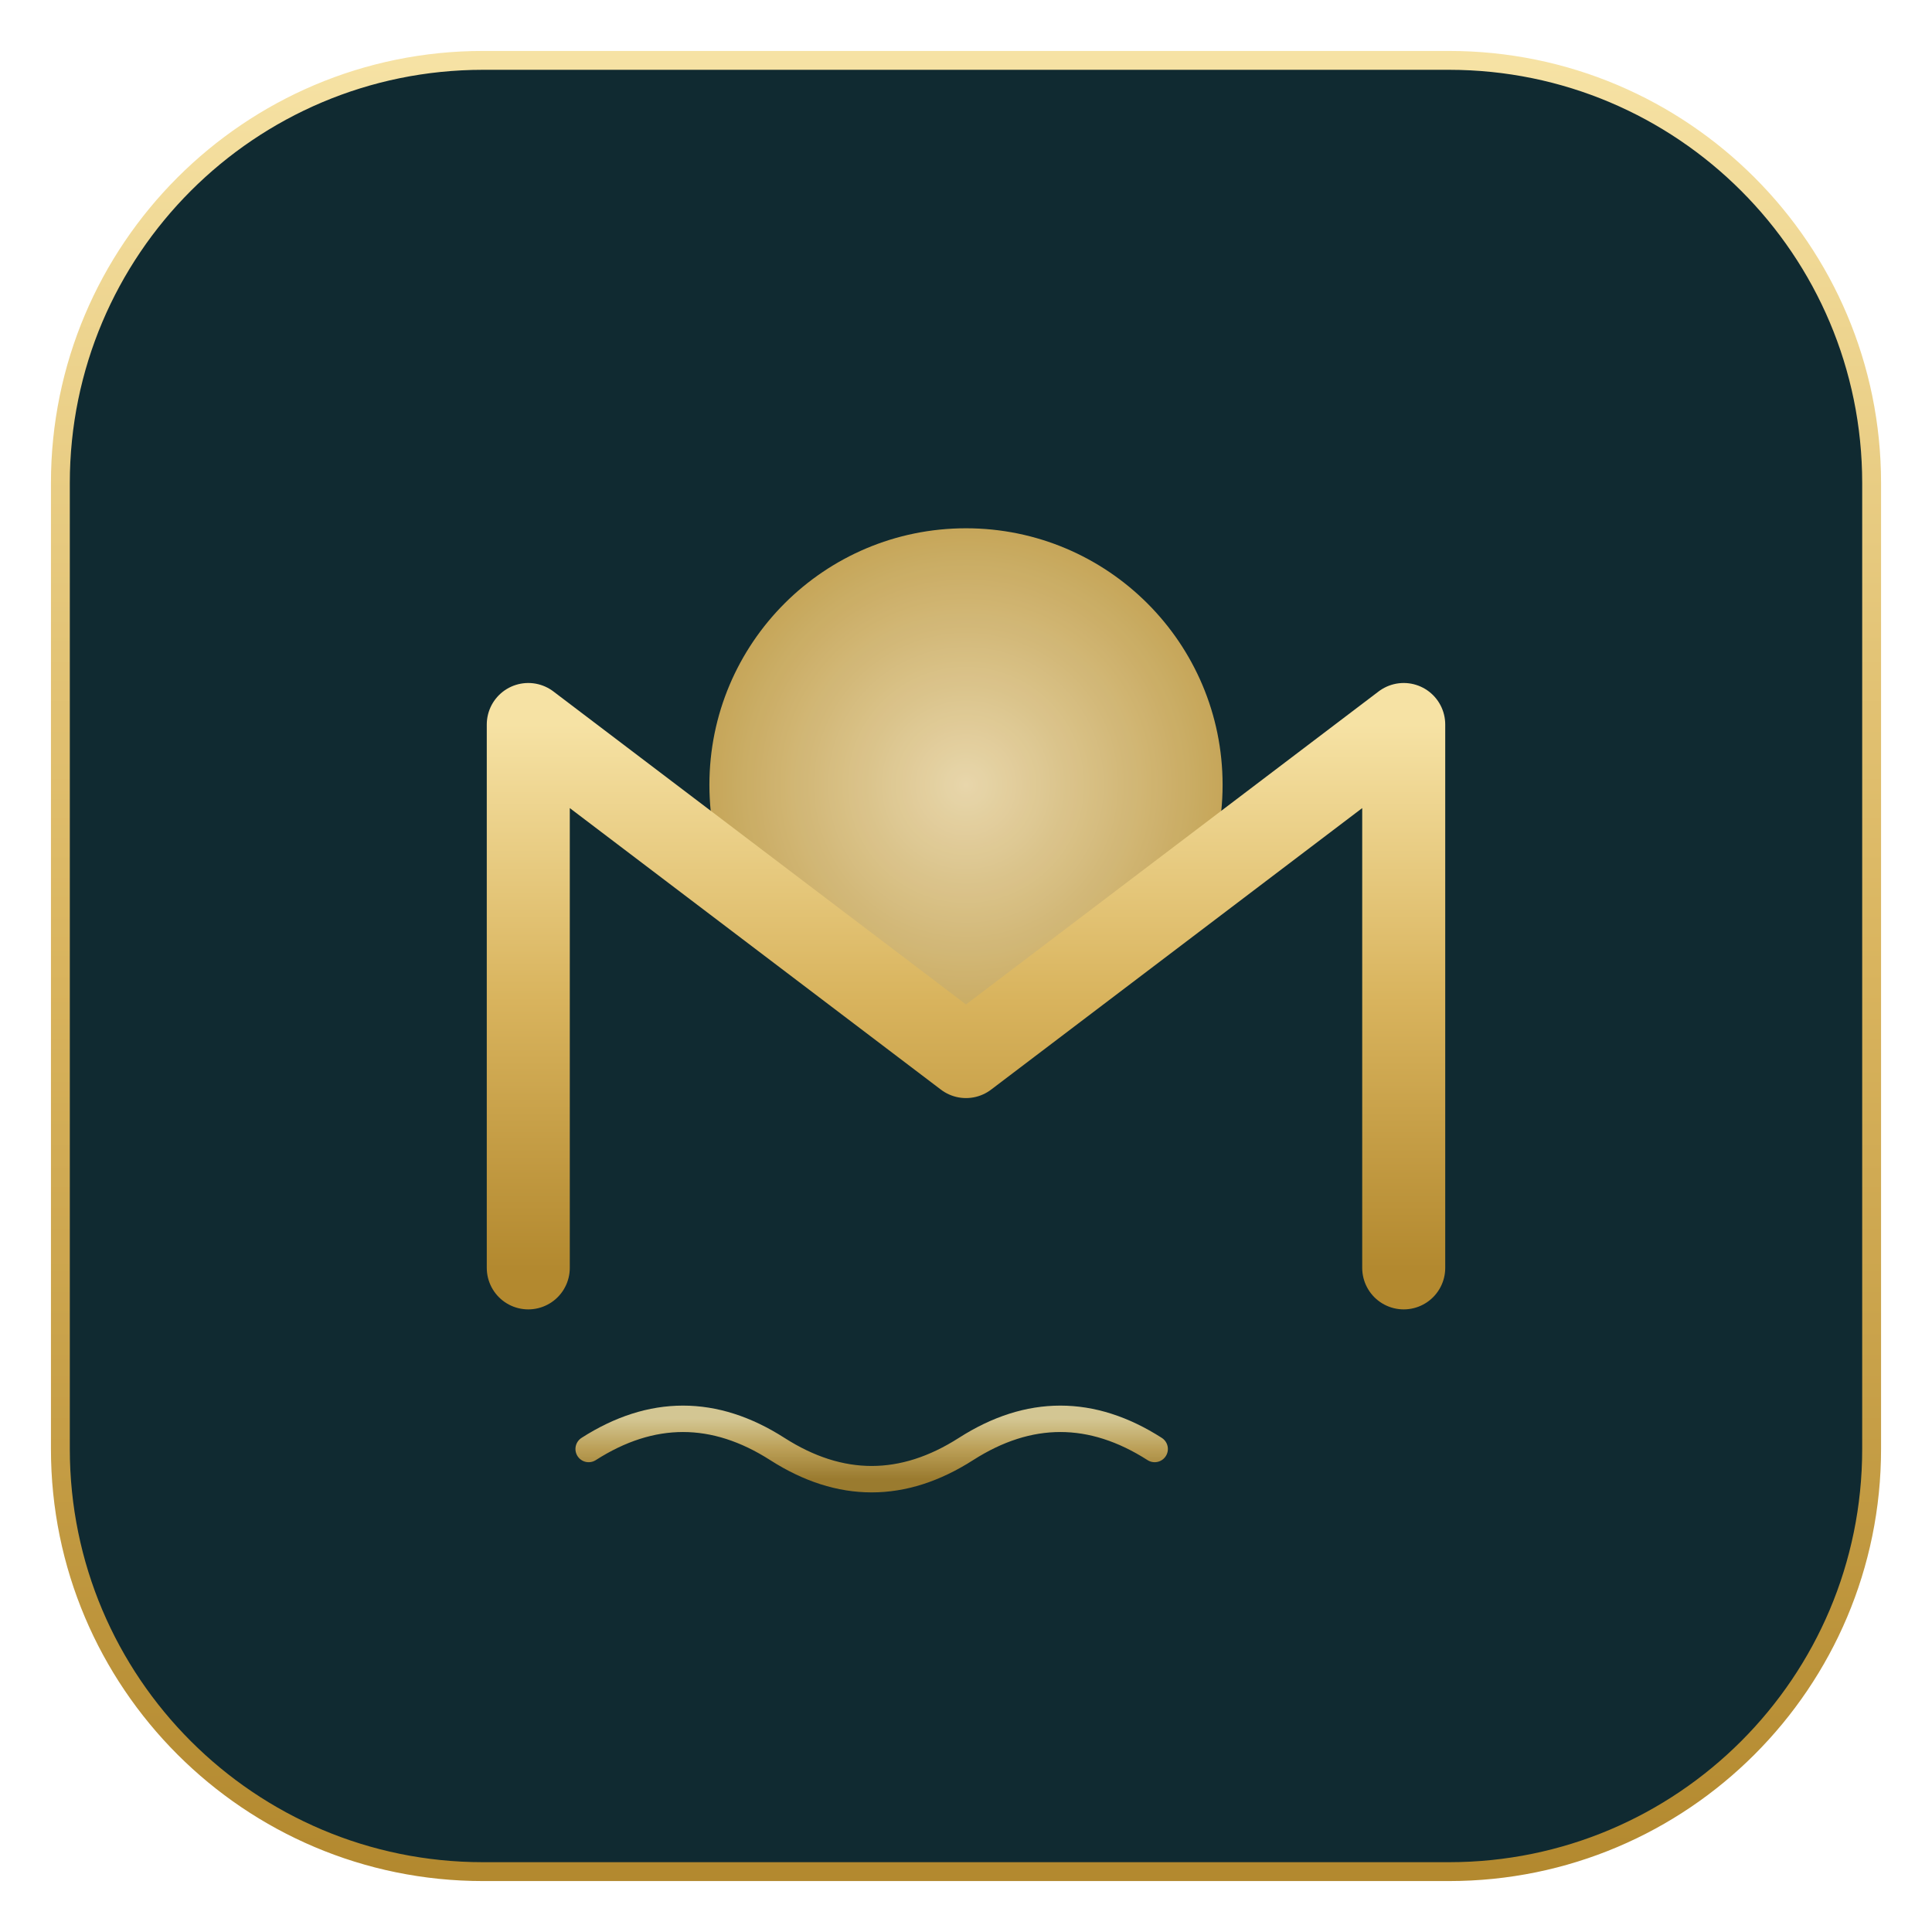
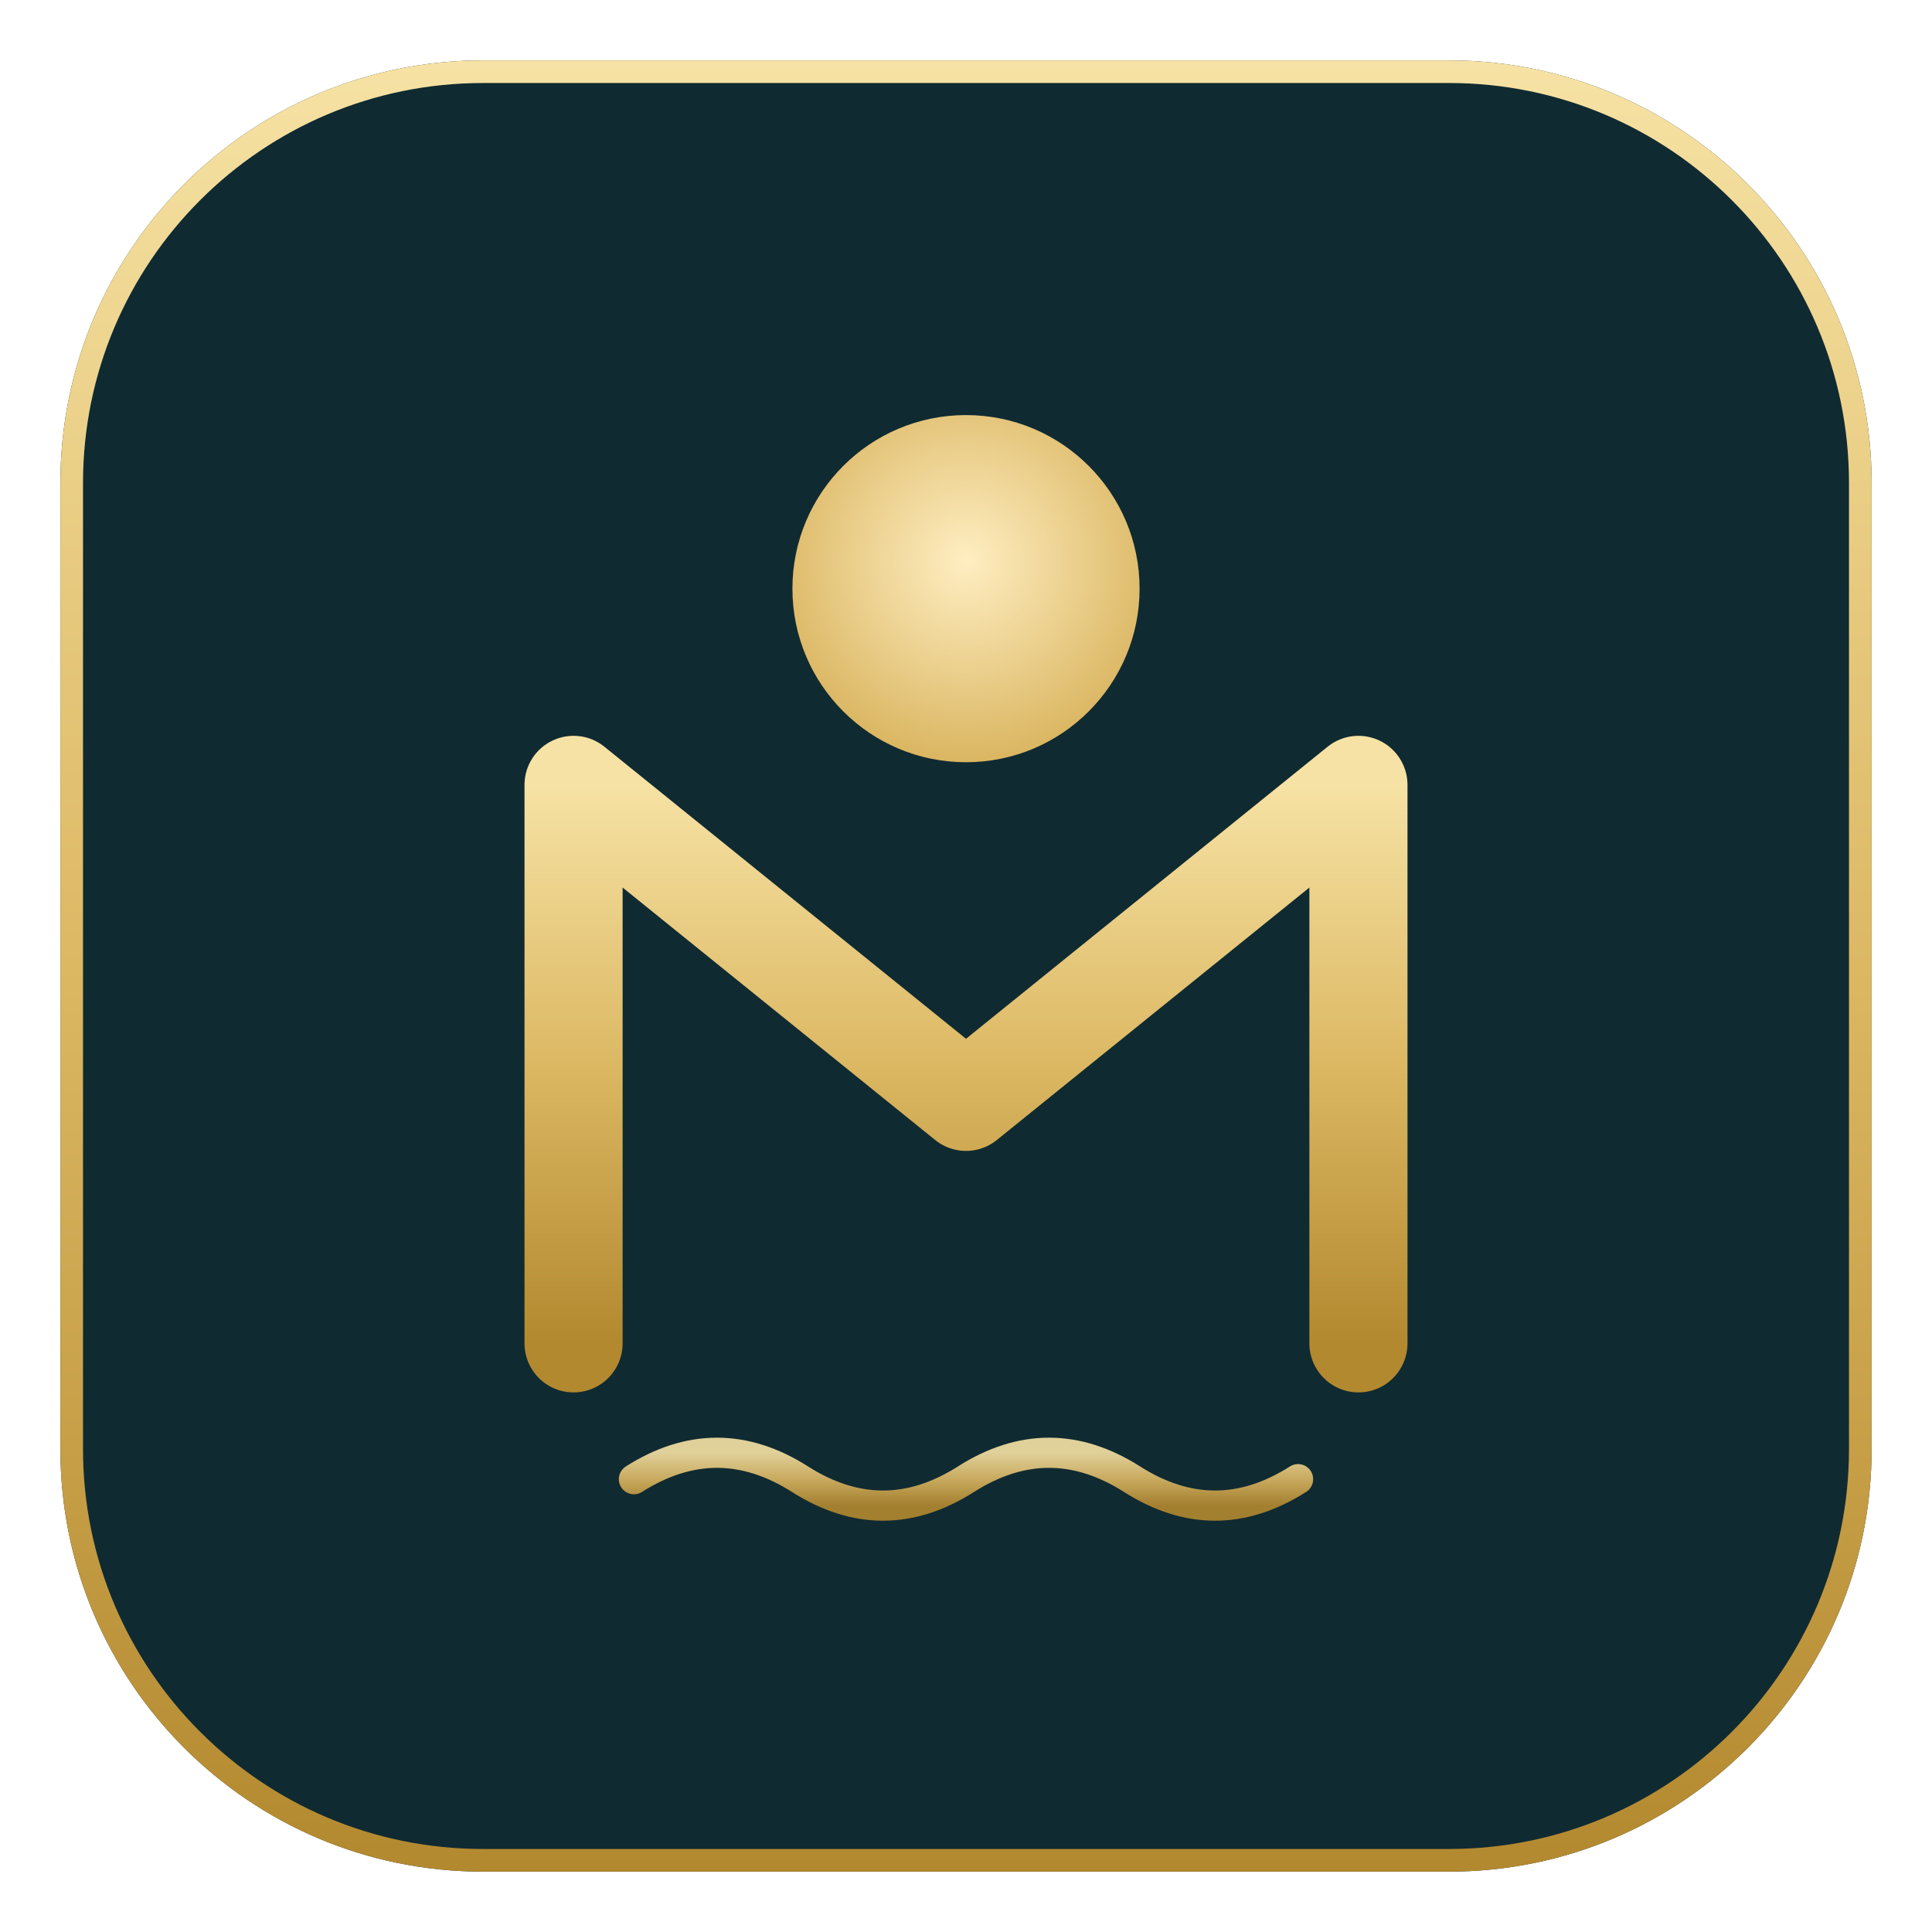
- <svg xmlns="http://www.w3.org/2000/svg" viewBox="0 0 256 256" width="256" height="256" font-family="Georgia, serif">
+ <svg xmlns="http://www.w3.org/2000/svg" viewBox="0 0 256 256" width="256" height="256">
  <defs>
    <linearGradient id="g3" x1="0" y1="0" x2="0" y2="1">
      <stop offset="0" stop-color="#f6e2a4" />
-       <stop offset=".5" stop-color="#d9b45e" />
+       <stop offset=".5" stop-color="#dcb863" />
      <stop offset="1" stop-color="#b3892f" />
    </linearGradient>
-     <radialGradient id="s3" cx="50%" cy="50%" r="50%">
-       <stop offset="0" stop-color="#ffe9b8" />
+     <radialGradient id="s3" cx="50%" cy="42%" r="60%">
+       <stop offset="0" stop-color="#ffeec2" />
      <stop offset="1" stop-color="#d9b45e" />
    </radialGradient>
  </defs>
  <rect x="8" y="8" width="240" height="240" rx="56" fill="#102a31" />
-   <rect x="8" y="8" width="240" height="240" rx="56" fill="none" stroke="url(#g3)" stroke-width="2.5" />
-   <circle cx="128" cy="104" r="34" fill="url(#s3)" opacity=".9" />
-   <path d="M70 168 L70 96 L128 140 L186 96 L186 168" fill="none" stroke="url(#g3)" stroke-width="11" stroke-linecap="round" stroke-linejoin="round" />
-   <path d="M78 192 q12.5 -8 25 0 t25 0 t25 0" fill="none" stroke="url(#g3)" stroke-width="3.5" stroke-linecap="round" opacity=".85" />
+   <rect x="9.5" y="9.5" width="237" height="237" rx="54.5" fill="none" stroke="url(#g3)" stroke-width="3" />
+   <circle cx="128" cy="78" r="23" fill="url(#s3)" />
+   <path d="M76 178 L76 104 L128 146 L180 104 L180 178" fill="none" stroke="url(#g3)" stroke-width="13" stroke-linecap="round" stroke-linejoin="round" />
+   <path d="M84 196 q11 -7 22 0 t22 0 t22 0 t22 0" fill="none" stroke="url(#g3)" stroke-width="4" stroke-linecap="round" opacity=".9" />
</svg>
